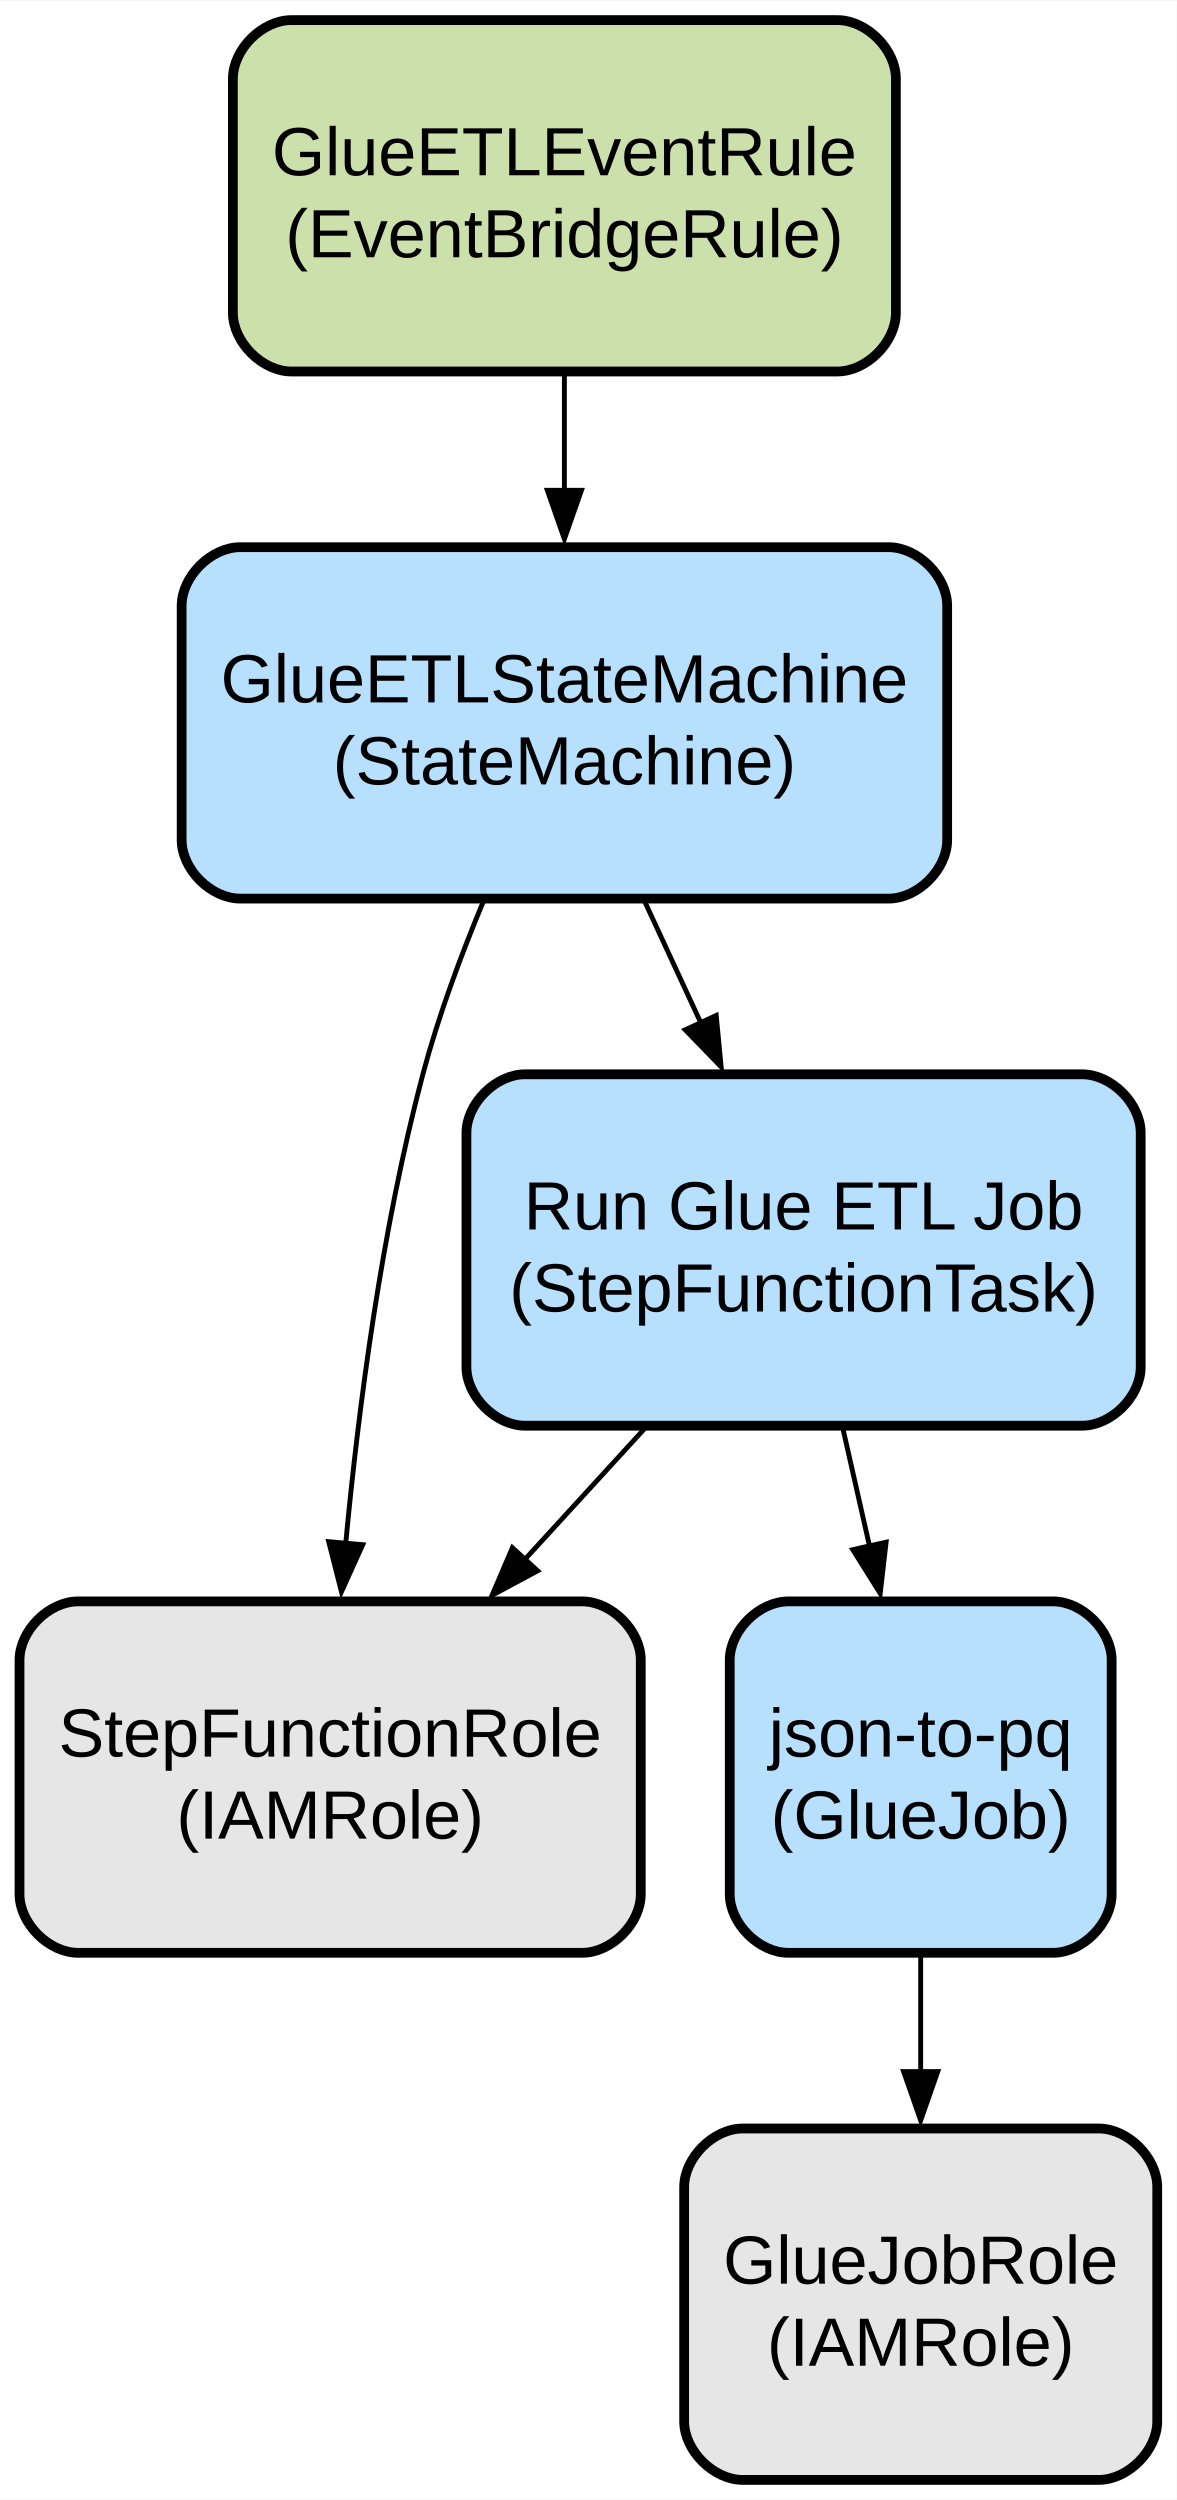
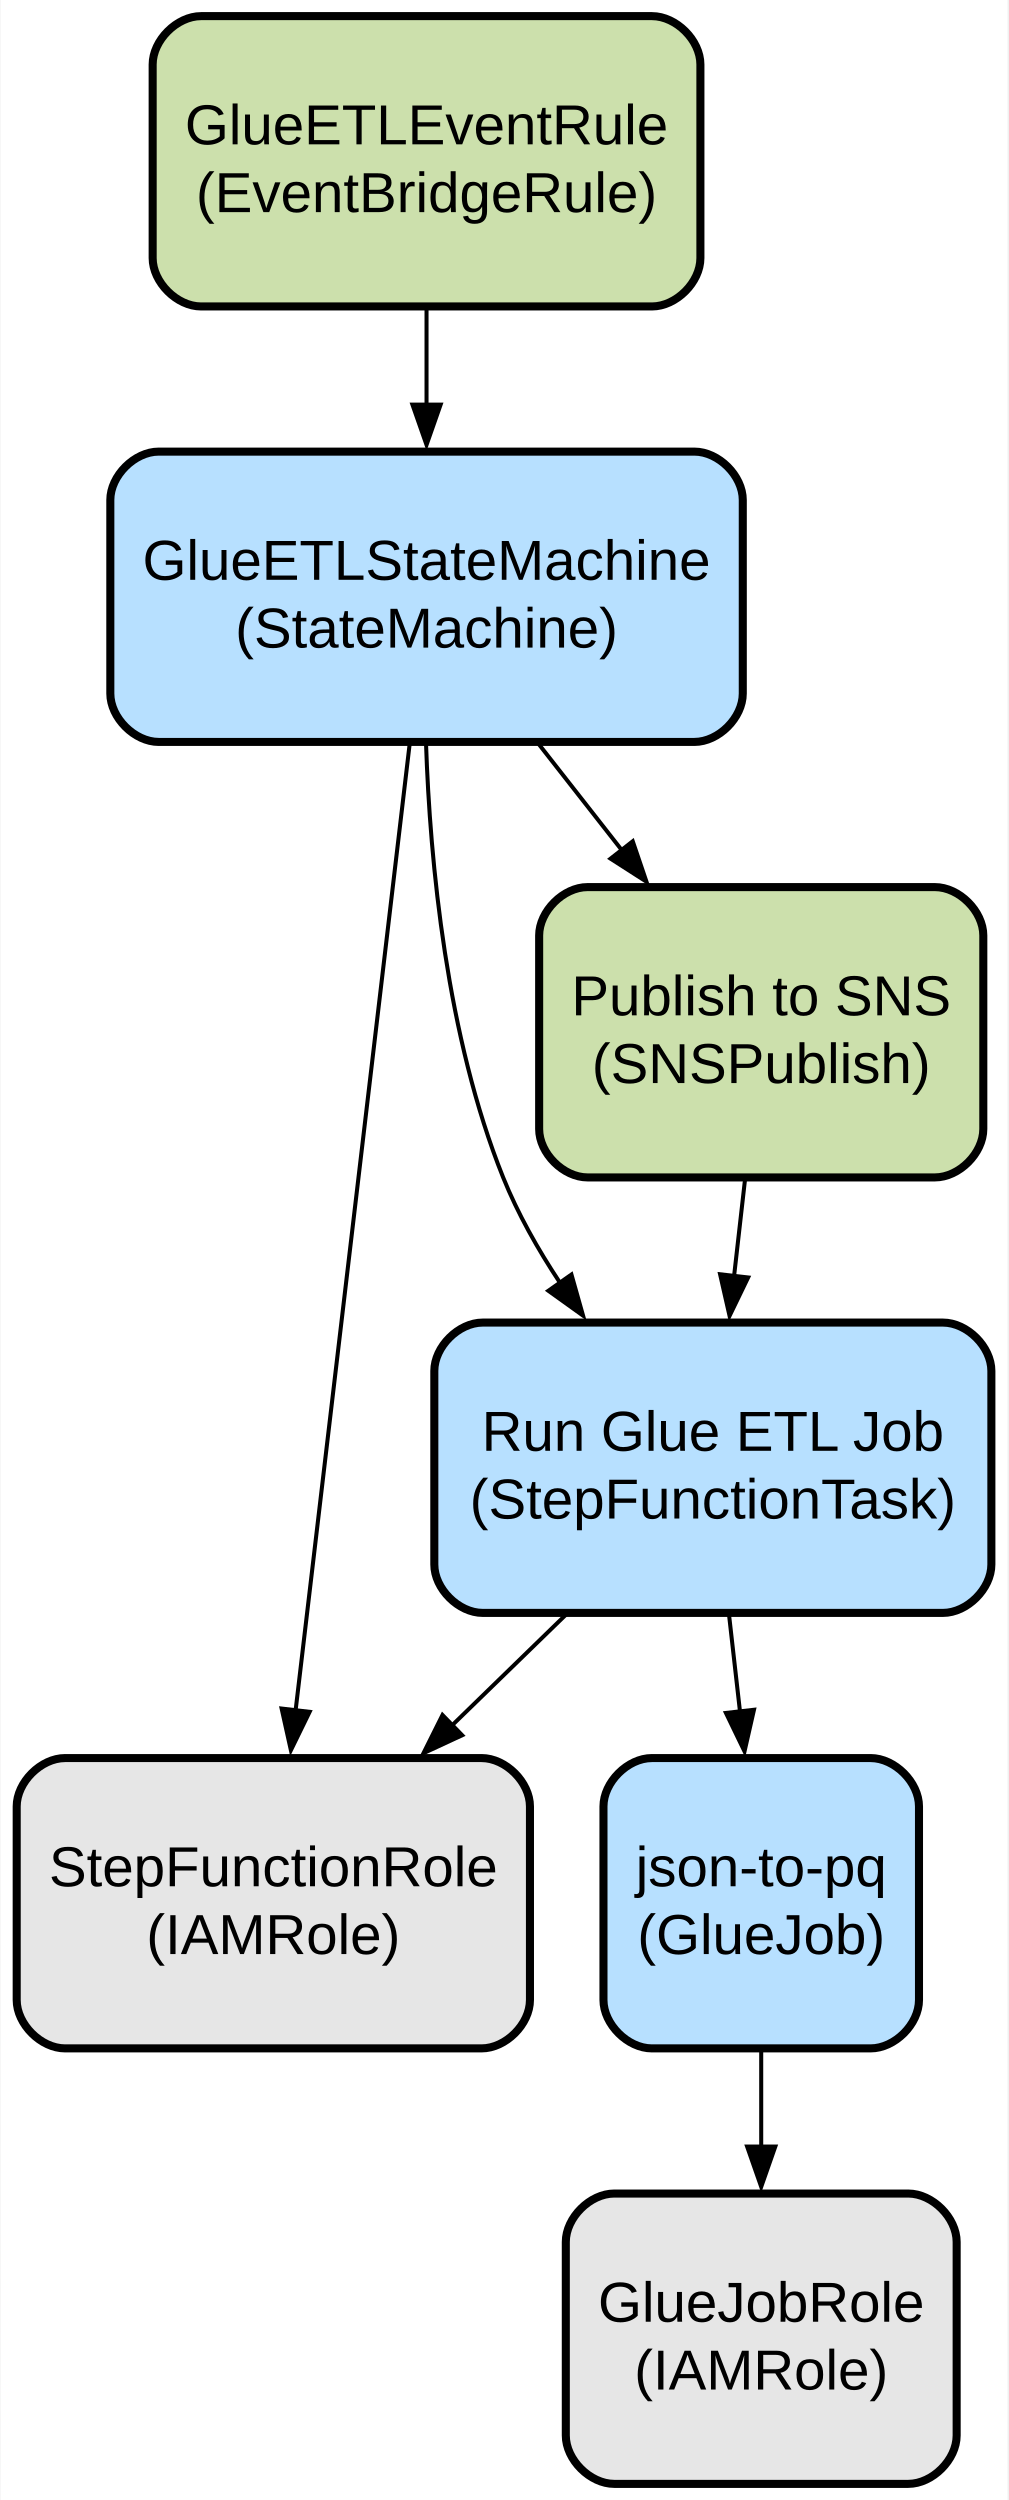
- <svg xmlns="http://www.w3.org/2000/svg" width="241pt" height="512pt" viewBox="0.00 0.00 241.11 512.00">
-   <g id="graph0" class="graph" transform="scale(1 1) rotate(0) translate(4 508)">
-     <polygon fill="white" stroke="none" points="-4,4 -4,-508 237.11,-508 237.11,4 -4,4" />
+ <svg xmlns="http://www.w3.org/2000/svg" width="250pt" height="620pt" viewBox="0.00 0.00 249.72 620.00">
+   <g id="graph0" class="graph" transform="scale(1 1) rotate(0) translate(4 616)">
+     <polygon fill="white" stroke="none" points="-4,4 -4,-616 245.72,-616 245.72,4 -4,4" />
    <g id="node1" class="node">
      <path fill="#e6e6e6" stroke="black" stroke-width="2" d="M221.11,-72C221.11,-72 148.18,-72 148.18,-72 142.18,-72 136.18,-66 136.18,-60 136.18,-60 136.18,-12 136.18,-12 136.18,-6 142.18,0 148.18,0 148.18,0 221.11,0 221.11,0 227.11,0 233.11,-6 233.11,-12 233.11,-12 233.11,-60 233.11,-60 233.11,-66 227.11,-72 221.11,-72" />
      <text text-anchor="middle" x="184.64" y="-40.2" font-family="Arial" font-size="14.00">GlueJobRole</text>
      <text text-anchor="middle" x="184.64" y="-23.4" font-family="Arial" font-size="14.00">(IAMRole)</text>
    </g>
    <g id="node2" class="node">
      <path fill="#b7e0ff" stroke="black" stroke-width="2" d="M211.77,-180C211.77,-180 157.52,-180 157.52,-180 151.52,-180 145.52,-174 145.52,-168 145.52,-168 145.52,-120 145.52,-120 145.52,-114 151.52,-108 157.52,-108 157.52,-108 211.77,-108 211.77,-108 217.77,-108 223.77,-114 223.77,-120 223.77,-120 223.77,-168 223.77,-168 223.77,-174 217.77,-180 211.77,-180" />
      <text text-anchor="middle" x="184.64" y="-148.2" font-family="Arial" font-size="14.00">json-to-pq</text>
      <text text-anchor="middle" x="184.64" y="-131.4" font-family="Arial" font-size="14.00">(GlueJob)</text>
    </g>
    <g id="edge1" class="edge">
      <path fill="none" stroke="black" d="M184.64,-107.7C184.64,-99.93 184.64,-91.57 184.64,-83.43" />
      <polygon fill="black" stroke="black" points="188.14,-83.66 184.64,-73.66 181.14,-83.66 188.14,-83.66" />
    </g>
    <g id="node3" class="node">
      <path fill="#e6e6e6" stroke="black" stroke-width="2" d="M115.29,-180C115.29,-180 12,-180 12,-180 6,-180 0,-174 0,-168 0,-168 0,-120 0,-120 0,-114 6,-108 12,-108 12,-108 115.29,-108 115.29,-108 121.29,-108 127.29,-114 127.29,-120 127.29,-120 127.29,-168 127.29,-168 127.29,-174 121.29,-180 115.29,-180" />
      <text text-anchor="middle" x="63.64" y="-148.2" font-family="Arial" font-size="14.00">StepFunctionRole</text>
      <text text-anchor="middle" x="63.64" y="-131.4" font-family="Arial" font-size="14.00">(IAMRole)</text>
    </g>
    <g id="node4" class="node">
-       <path fill="#b7e0ff" stroke="black" stroke-width="2" d="M217.72,-288C217.72,-288 103.57,-288 103.57,-288 97.57,-288 91.57,-282 91.57,-276 91.57,-276 91.57,-228 91.57,-228 91.57,-222 97.57,-216 103.57,-216 103.57,-216 217.72,-216 217.72,-216 223.72,-216 229.72,-222 229.72,-228 229.72,-228 229.72,-276 229.72,-276 229.72,-282 223.72,-288 217.72,-288" />
-       <text text-anchor="middle" x="160.64" y="-256.2" font-family="Arial" font-size="14.00">Run Glue ETL Job</text>
-       <text text-anchor="middle" x="160.64" y="-239.4" font-family="Arial" font-size="14.00">(StepFunctionTask)</text>
+       <path fill="#b7e0ff" stroke="black" stroke-width="2" d="M229.72,-288C229.72,-288 115.57,-288 115.57,-288 109.57,-288 103.57,-282 103.57,-276 103.57,-276 103.57,-228 103.57,-228 103.57,-222 109.57,-216 115.57,-216 115.57,-216 229.72,-216 229.72,-216 235.72,-216 241.72,-222 241.72,-228 241.72,-228 241.72,-276 241.72,-276 241.72,-282 235.72,-288 229.72,-288" />
+       <text text-anchor="middle" x="172.64" y="-256.2" font-family="Arial" font-size="14.00">Run Glue ETL Job</text>
+       <text text-anchor="middle" x="172.64" y="-239.4" font-family="Arial" font-size="14.00">(StepFunctionTask)</text>
    </g>
    <g id="edge2" class="edge">
-       <path fill="none" stroke="black" d="M168.64,-215.7C170.42,-207.84 172.33,-199.38 174.2,-191.15" />
-       <polygon fill="black" stroke="black" points="177.56,-192.14 176.35,-181.62 170.73,-190.6 177.56,-192.14" />
+       <path fill="none" stroke="black" d="M176.64,-215.7C177.52,-207.93 178.47,-199.57 179.39,-191.43" />
+       <polygon fill="black" stroke="black" points="182.85,-191.98 180.5,-181.65 175.89,-191.19 182.85,-191.98" />
    </g>
    <g id="edge3" class="edge">
-       <path fill="none" stroke="black" d="M128.34,-215.7C120.41,-207.03 111.82,-197.65 103.57,-188.63" />
-       <polygon fill="black" stroke="black" points="106.16,-186.27 96.82,-181.26 100.99,-191 106.16,-186.27" />
+       <path fill="none" stroke="black" d="M136.35,-215.7C127.25,-206.85 117.38,-197.26 107.94,-188.08" />
+       <polygon fill="black" stroke="black" points="110.48,-185.66 100.87,-181.2 105.6,-190.68 110.48,-185.66" />
    </g>
    <g id="node5" class="node">
-       <path fill="#b7e0ff" stroke="black" stroke-width="2" d="M178.07,-396C178.07,-396 45.22,-396 45.22,-396 39.22,-396 33.22,-390 33.22,-384 33.22,-384 33.22,-336 33.22,-336 33.22,-330 39.22,-324 45.22,-324 45.22,-324 178.07,-324 178.07,-324 184.07,-324 190.07,-330 190.07,-336 190.07,-336 190.07,-384 190.07,-384 190.07,-390 184.07,-396 178.07,-396" />
-       <text text-anchor="middle" x="111.64" y="-364.2" font-family="Arial" font-size="14.00">GlueETLStateMachine</text>
-       <text text-anchor="middle" x="111.64" y="-347.4" font-family="Arial" font-size="14.00">(StateMachine)</text>
+       <path fill="#cce0ac" stroke="black" stroke-width="2" d="M227.72,-396C227.72,-396 141.57,-396 141.57,-396 135.57,-396 129.57,-390 129.57,-384 129.57,-384 129.57,-336 129.57,-336 129.57,-330 135.57,-324 141.57,-324 141.57,-324 227.72,-324 227.72,-324 233.72,-324 239.72,-330 239.72,-336 239.72,-336 239.72,-384 239.72,-384 239.72,-390 233.72,-396 227.72,-396" />
+       <text text-anchor="middle" x="184.64" y="-364.2" font-family="Arial" font-size="14.00">Publish to SNS</text>
+       <text text-anchor="middle" x="184.64" y="-347.4" font-family="Arial" font-size="14.00">(SNSPublish)</text>
+     </g>
+     <g id="edge4" class="edge">
+       <path fill="none" stroke="black" d="M180.65,-323.7C179.77,-315.93 178.82,-307.57 177.9,-299.43" />
+       <polygon fill="black" stroke="black" points="181.4,-299.19 176.79,-289.65 174.44,-299.98 181.4,-299.19" />
+     </g>
+     <g id="node6" class="node">
+       <path fill="#b7e0ff" stroke="black" stroke-width="2" d="M168.07,-504C168.07,-504 35.22,-504 35.22,-504 29.22,-504 23.22,-498 23.22,-492 23.22,-492 23.22,-444 23.22,-444 23.22,-438 29.22,-432 35.22,-432 35.22,-432 168.07,-432 168.07,-432 174.07,-432 180.07,-438 180.07,-444 180.07,-444 180.07,-492 180.07,-492 180.07,-498 174.07,-504 168.07,-504" />
+       <text text-anchor="middle" x="101.64" y="-472.2" font-family="Arial" font-size="14.00">GlueETLStateMachine</text>
+       <text text-anchor="middle" x="101.64" y="-455.4" font-family="Arial" font-size="14.00">(StateMachine)</text>
+     </g>
+     <g id="edge6" class="edge">
+       <path fill="none" stroke="black" d="M97.47,-431.62C90.58,-373.21 76.82,-256.61 69.14,-191.57" />
+       <polygon fill="black" stroke="black" points="72.65,-191.46 68,-181.94 65.7,-192.28 72.65,-191.46" />
    </g>
    <g id="edge5" class="edge">
-       <path fill="none" stroke="black" d="M95.22,-323.86C90.52,-312.61 85.83,-299.97 82.64,-288 74.24,-256.41 69.47,-219.86 66.81,-191.62" />
-       <polygon fill="black" stroke="black" points="70.32,-191.62 65.96,-181.96 63.35,-192.23 70.32,-191.62" />
+       <path fill="none" stroke="black" d="M101.51,-431.68C102.52,-401.96 106.64,-358.86 120.64,-324 124.25,-315.03 129.25,-306.16 134.73,-297.89" />
+       <polygon fill="black" stroke="black" points="137.58,-299.92 140.46,-289.72 131.85,-295.89 137.58,-299.92" />
    </g>
-     <g id="edge4" class="edge">
-       <path fill="none" stroke="black" d="M127.96,-323.7C131.68,-315.66 135.68,-307 139.57,-298.59" />
-       <polygon fill="black" stroke="black" points="142.75,-300.06 143.76,-289.52 136.39,-297.12 142.75,-300.06" />
+     <g id="edge7" class="edge">
+       <path fill="none" stroke="black" d="M129.28,-431.7C135.93,-423.21 143.12,-414.03 150.04,-405.19" />
+       <polygon fill="black" stroke="black" points="152.78,-407.37 156.19,-397.33 147.27,-403.05 152.78,-407.37" />
    </g>
-     <g id="node6" class="node">
-       <path fill="#cce0ac" stroke="black" stroke-width="2" d="M167.56,-504C167.56,-504 55.72,-504 55.72,-504 49.72,-504 43.72,-498 43.72,-492 43.72,-492 43.72,-444 43.72,-444 43.72,-438 49.72,-432 55.72,-432 55.72,-432 167.56,-432 167.56,-432 173.56,-432 179.56,-438 179.56,-444 179.56,-444 179.56,-492 179.56,-492 179.56,-498 173.56,-504 167.56,-504" />
-       <text text-anchor="middle" x="111.64" y="-472.2" font-family="Arial" font-size="14.00">GlueETLEventRule</text>
-       <text text-anchor="middle" x="111.64" y="-455.4" font-family="Arial" font-size="14.00">(EventBridgeRule)</text>
+     <g id="node7" class="node">
+       <path fill="#cce0ac" stroke="black" stroke-width="2" d="M157.56,-612C157.56,-612 45.72,-612 45.72,-612 39.72,-612 33.72,-606 33.72,-600 33.72,-600 33.72,-552 33.72,-552 33.72,-546 39.72,-540 45.72,-540 45.72,-540 157.56,-540 157.56,-540 163.56,-540 169.56,-546 169.56,-552 169.56,-552 169.56,-600 169.56,-600 169.56,-606 163.56,-612 157.56,-612" />
+       <text text-anchor="middle" x="101.64" y="-580.2" font-family="Arial" font-size="14.00">GlueETLEventRule</text>
+       <text text-anchor="middle" x="101.64" y="-563.4" font-family="Arial" font-size="14.00">(EventBridgeRule)</text>
    </g>
-     <g id="edge6" class="edge">
-       <path fill="none" stroke="black" d="M111.64,-431.7C111.64,-423.93 111.64,-415.57 111.64,-407.43" />
-       <polygon fill="black" stroke="black" points="115.14,-407.66 111.64,-397.66 108.14,-407.66 115.14,-407.66" />
+     <g id="edge8" class="edge">
+       <path fill="none" stroke="black" d="M101.64,-539.7C101.64,-531.93 101.64,-523.57 101.64,-515.43" />
+       <polygon fill="black" stroke="black" points="105.14,-515.66 101.64,-505.66 98.14,-515.66 105.14,-515.66" />
    </g>
  </g>
</svg>
